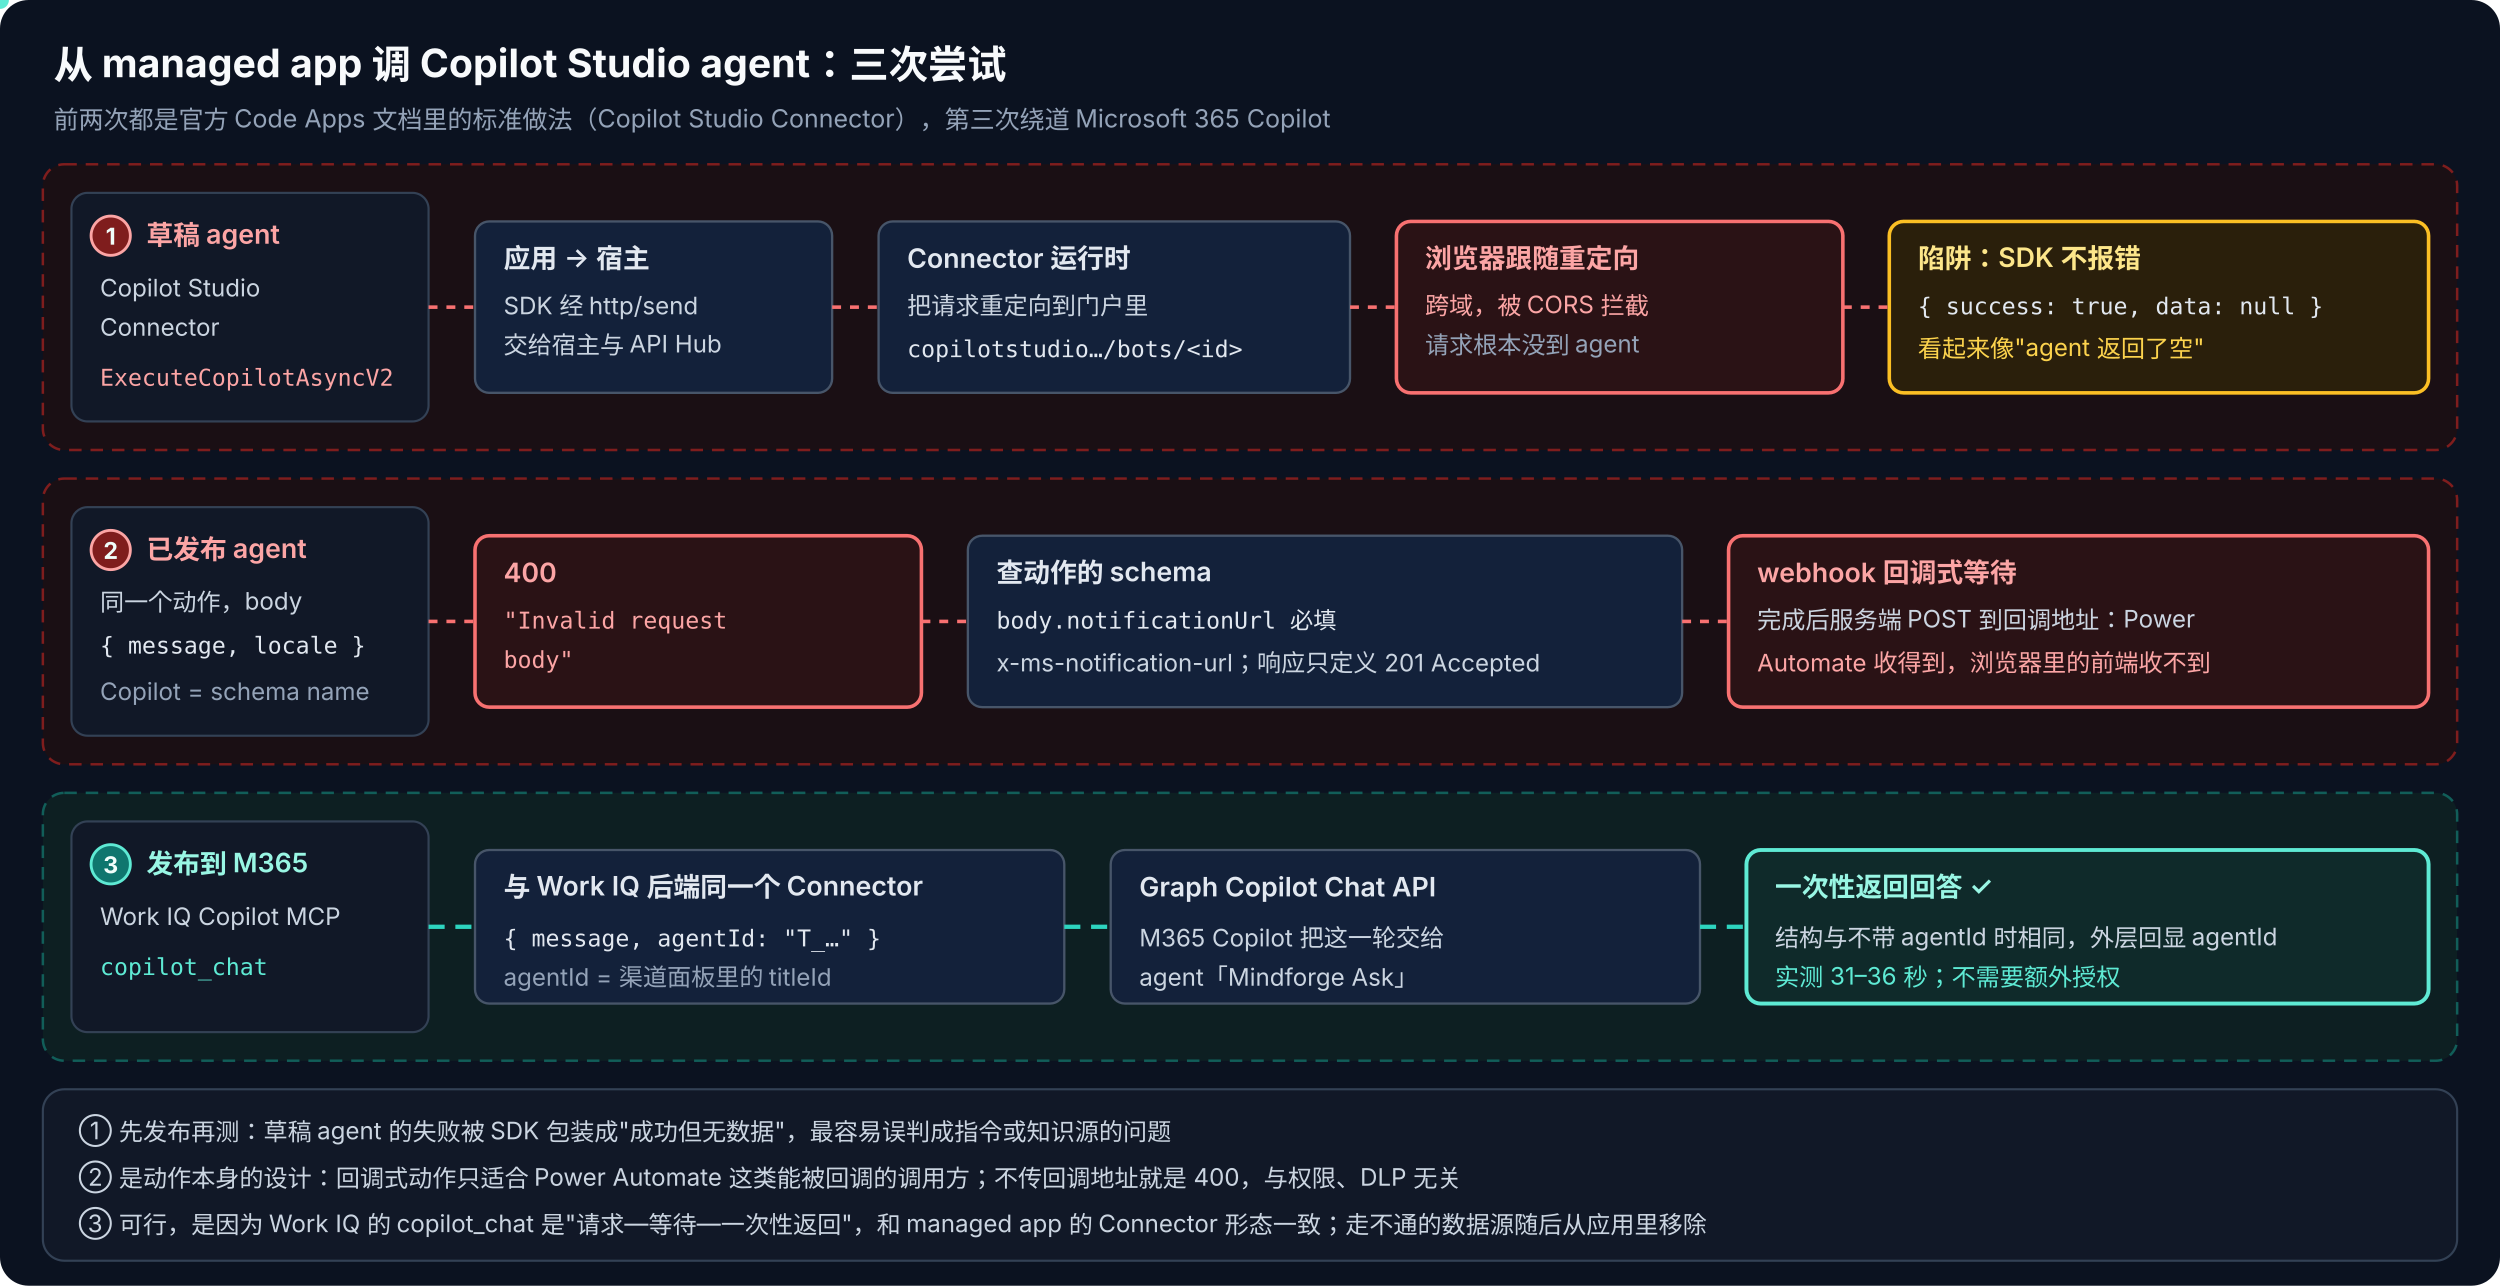
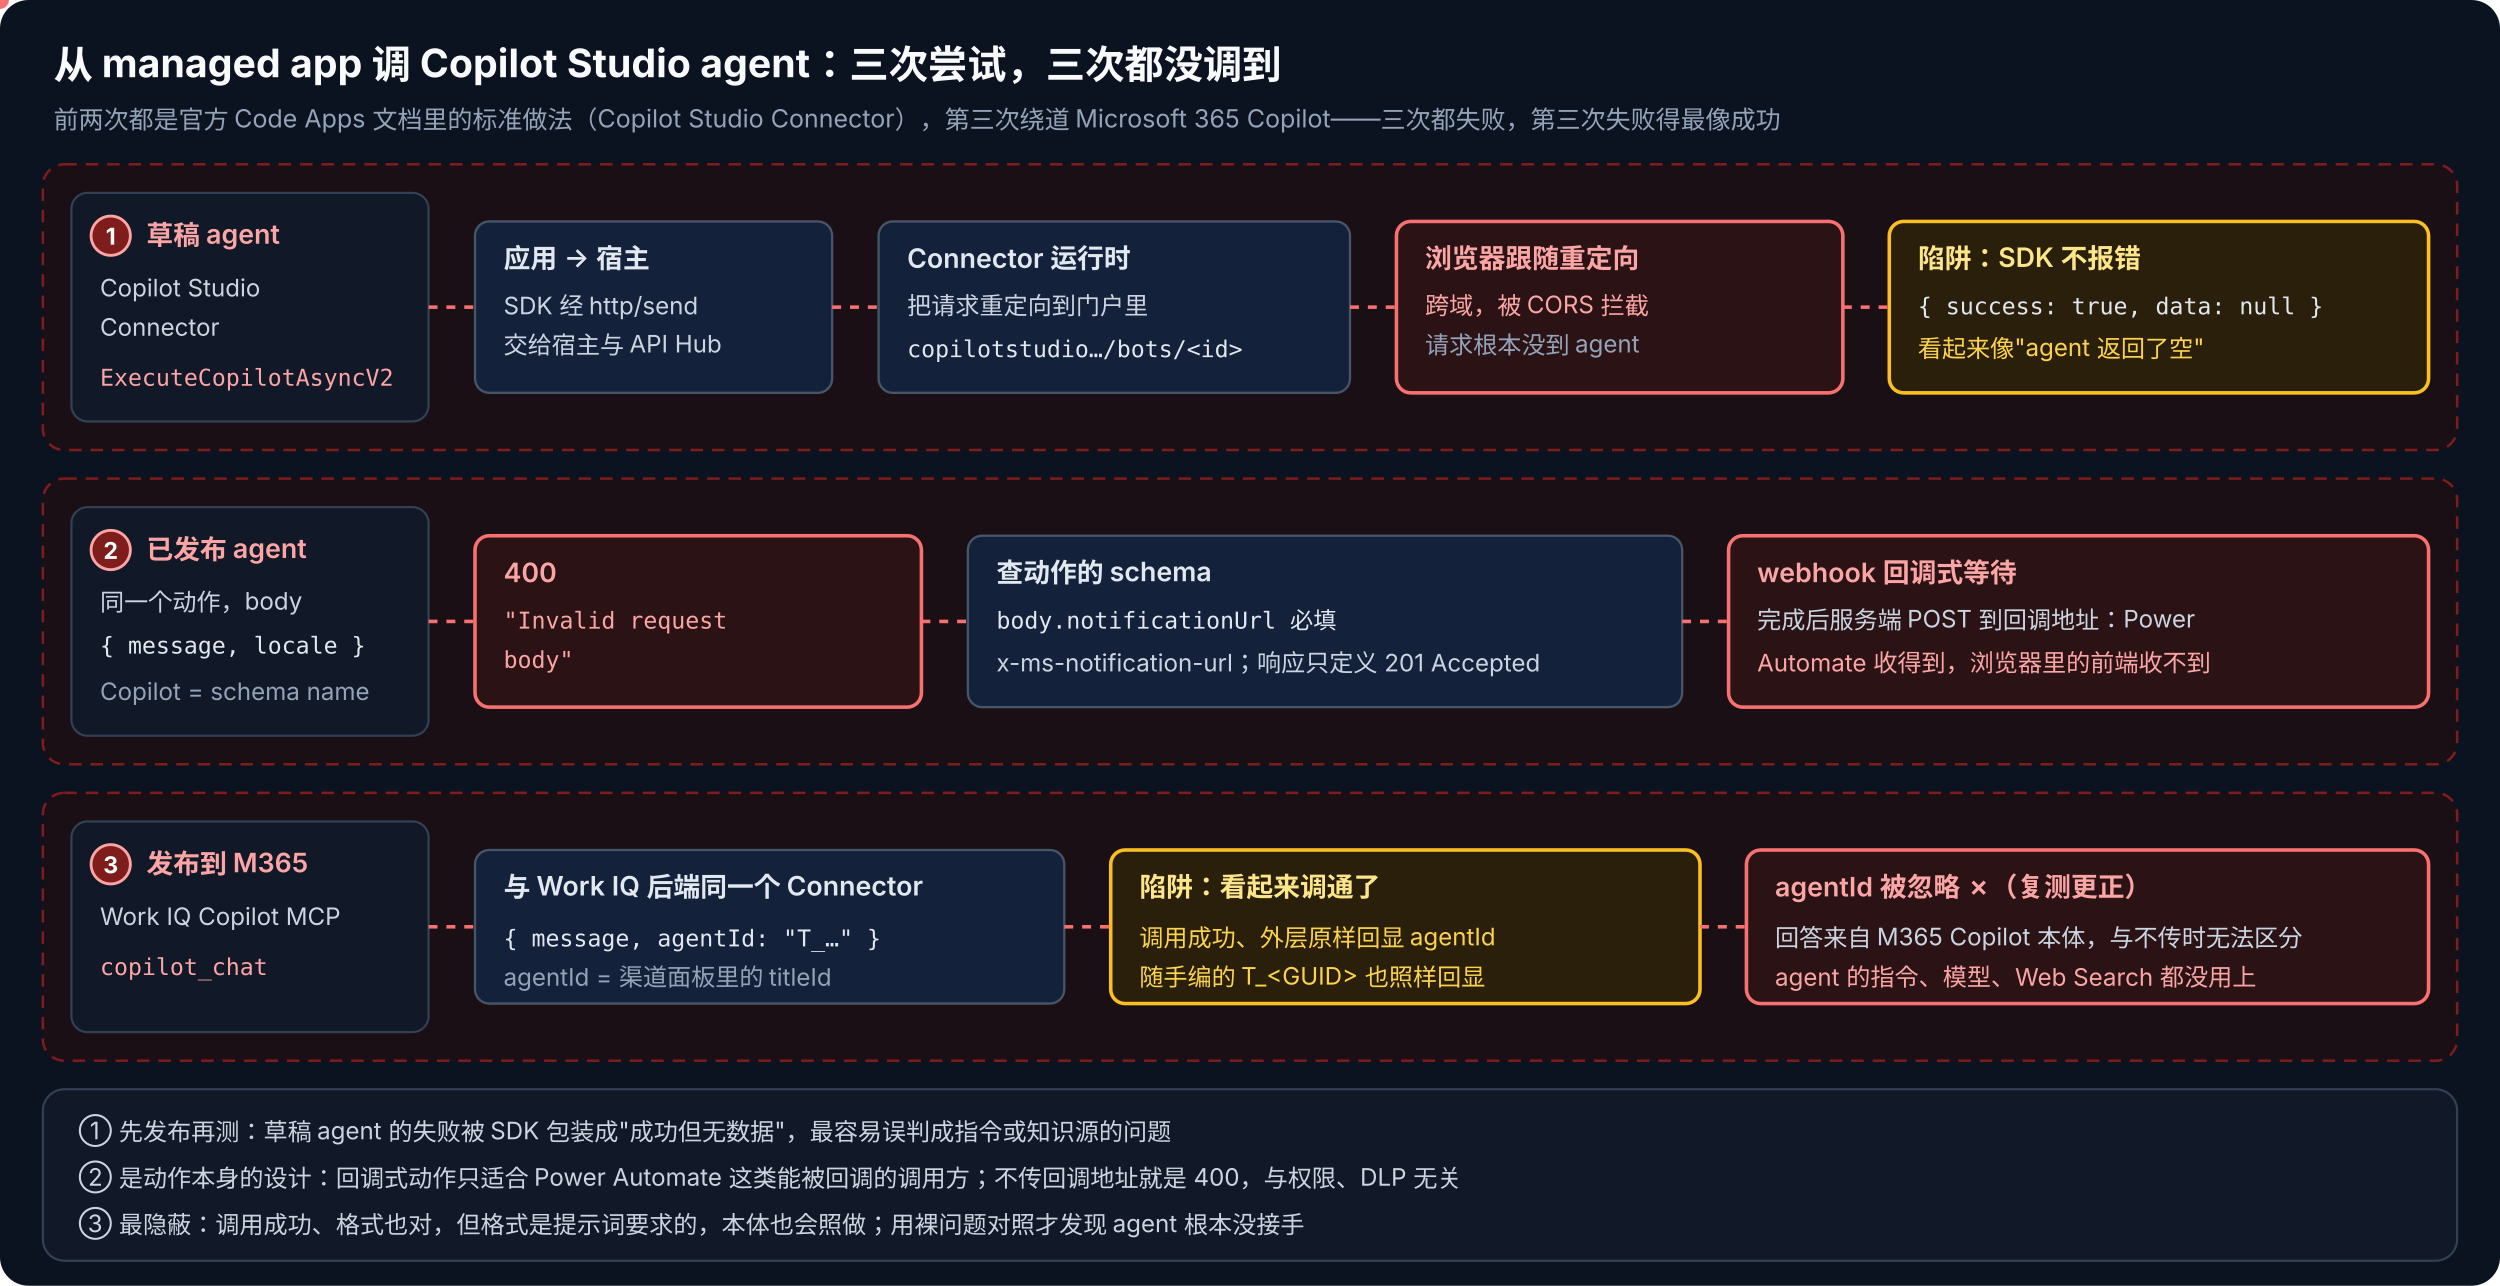
<svg xmlns="http://www.w3.org/2000/svg" viewBox="0 0 1400 720" width="1400" height="720" font-family="-apple-system, 'PingFang SC', 'Microsoft YaHei', 'Segoe UI', sans-serif">
  <defs>
    <style>
      .bg { fill: #0b1220; }
      .laneR { fill: #1a0f14; stroke: #7f1d1d; stroke-width: 1.4; stroke-dasharray: 7 5; }
      .laneT { fill: #0d1f22; stroke: #115e59; stroke-width: 1.4; stroke-dasharray: 7 5; }
      .step { fill: #13213a; stroke: #475569; stroke-width: 1.3; }
      .bad { fill: #2a1215; stroke: #f87171; stroke-width: 2; }
      .trap { fill: #2a1f0b; stroke: #fbbf24; stroke-width: 2; animation: pulse 2s ease-in-out infinite; }
      .good { fill: #0f2a2a; stroke: #5eead4; stroke-width: 2.2; animation: pulse 2.4s ease-in-out infinite; }
      .lab { fill: #111827; stroke: #334155; stroke-width: 1.2; }
      .h { fill: #e2e8f0; font-size: 15px; font-weight: 600; }
      .hR { fill: #fca5a5; font-size: 15px; font-weight: 600; }
      .hA { fill: #fde68a; font-size: 15px; font-weight: 600; }
      .hT { fill: #99f6e4; font-size: 15px; font-weight: 600; }
      .t { fill: #cbd5e1; font-size: 13.5px; }
      .tG { fill: #94a3b8; font-size: 13.5px; }
      .tR { fill: #fca5a5; font-size: 13.5px; }
      .tA { fill: #fcd34d; font-size: 13.5px; }
      .tT { fill: #5eead4; font-size: 13.5px; }
      .m { fill: #e2e8f0; font-size: 13px; font-family: Menlo, Consolas, monospace; }
      .mR { fill: #fca5a5; font-size: 13px; font-family: Menlo, Consolas, monospace; }
      .mT { fill: #5eead4; font-size: 13px; font-family: Menlo, Consolas, monospace; }
      .title { fill: #f8fafc; font-size: 22px; font-weight: 700; }
      .sub { fill: #94a3b8; font-size: 14px; }
      .fR { stroke: #f87171; stroke-width: 2; fill: none; stroke-dasharray: 5 5; animation: dash 1.6s linear infinite; }
      .fT { stroke: #2dd4bf; stroke-width: 2.4; fill: none; stroke-dasharray: 9 6; animation: dash 1.1s linear infinite; }
      .num { fill: #0f766e; stroke: #5eead4; stroke-width: 1.6; }
      .numR { fill: #7f1d1d; stroke: #fca5a5; stroke-width: 1.6; }
      .nt { fill: #f0fdfa; font-size: 13px; font-weight: 700; text-anchor: middle; }
      .lg { fill: #cbd5e1; font-size: 13.5px; }
      @keyframes dash { to { stroke-dashoffset: -30; } }
      @keyframes pulse { 0%,100% { opacity: 1; } 50% { opacity: 0.55; } }
    </style>
  </defs>
  <rect class="bg" width="1400" height="720" rx="16" />
-   <text class="title" x="30" y="44">从 managed app 调 Copilot Studio agent：三次尝试</text>
-   <text class="sub" x="30" y="72">前两次都是官方 Code Apps 文档里的标准做法（Copilot Studio Connector），第三次绕道 Microsoft 365 Copilot</text>
+   <text class="title" x="30" y="44">从 managed app 调 Copilot Studio agent：三次尝试，三次都没调到</text>
+   <text class="sub" x="30" y="72">前两次都是官方 Code Apps 文档里的标准做法（Copilot Studio Connector），第三次绕道 Microsoft 365 Copilot——三次都失败，第三次失败得最像成功</text>
  <rect class="laneR" x="24" y="92" width="1352" height="160" rx="12" />
  <rect class="lab" x="40" y="108" width="200" height="128" rx="9" />
  <circle class="numR" cx="62" cy="132" r="11" />
  <text class="nt" x="62" y="137">1</text>
  <text class="hR" x="82" y="137">草稿 agent</text>
  <text class="t" x="56" y="166">Copilot Studio</text>
  <text class="t" x="56" y="188">Connector</text>
  <text class="mR" x="56" y="216">ExecuteCopilotAsyncV2</text>
  <rect class="step" x="266" y="124" width="200" height="96" rx="8" />
  <text class="h" x="282" y="150">应用 → 宿主</text>
  <text class="t" x="282" y="176">SDK 经 http/send</text>
  <text class="t" x="282" y="198">交给宿主与 API Hub</text>
  <rect class="step" x="492" y="124" width="264" height="96" rx="8" />
  <text class="h" x="508" y="150">Connector 运行时</text>
  <text class="t" x="508" y="176">把请求重定向到门户里</text>
  <text class="m" x="508" y="200">copilotstudio…/bots/&lt;id&gt;</text>
  <rect class="bad" x="782" y="124" width="250" height="96" rx="8" />
  <text class="hR" x="798" y="150">浏览器跟随重定向</text>
  <text class="tR" x="798" y="176">跨域，被 CORS 拦截</text>
  <text class="tG" x="798" y="198">请求根本没到 agent</text>
  <rect class="trap" x="1058" y="124" width="302" height="96" rx="8" />
  <text class="hA" x="1074" y="150">陷阱：SDK 不报错</text>
  <text class="m" x="1074" y="176">{ success: true, data: null }</text>
  <text class="tA" x="1074" y="200">看起来像"agent 返回了空"</text>
  <path class="fR" d="M240,172 L266,172" />
  <path class="fR" d="M466,172 L492,172" />
  <path class="fR" d="M756,172 L782,172" />
  <path class="fR" d="M1032,172 L1058,172" />
  <rect class="laneR" x="24" y="268" width="1352" height="160" rx="12" />
  <rect class="lab" x="40" y="284" width="200" height="128" rx="9" />
  <circle class="numR" cx="62" cy="308" r="11" />
  <text class="nt" x="62" y="313">2</text>
  <text class="hR" x="82" y="313">已发布 agent</text>
  <text class="t" x="56" y="342">同一个动作，body</text>
  <text class="m" x="56" y="366">{ message, locale }</text>
  <text class="tG" x="56" y="392">Copilot = schema name</text>
  <rect class="bad" x="266" y="300" width="250" height="96" rx="8" />
  <text class="hR" x="282" y="326">400</text>
  <text class="mR" x="282" y="352">"Invalid request</text>
  <text class="mR" x="282" y="374"> body"</text>
  <rect class="step" x="542" y="300" width="400" height="96" rx="8" />
  <text class="h" x="558" y="326">查动作的 schema</text>
  <text class="m" x="558" y="352">body.notificationUrl  必填</text>
  <text class="t" x="558" y="376">x-ms-notification-url；响应只定义 201 Accepted</text>
  <rect class="bad" x="968" y="300" width="392" height="96" rx="8" />
  <text class="hR" x="984" y="326">webhook 回调式等待</text>
  <text class="t" x="984" y="352">完成后服务端 POST 到回调地址：Power</text>
  <text class="tR" x="984" y="376">Automate 收得到，浏览器里的前端收不到</text>
  <path class="fR" d="M240,348 L266,348" />
  <path class="fR" d="M516,348 L542,348" />
  <path class="fR" d="M942,348 L968,348" />
-   <rect class="laneT" x="24" y="444" width="1352" height="150" rx="12" />
+   <rect class="laneR" x="24" y="444" width="1352" height="150" rx="12" />
  <rect class="lab" x="40" y="460" width="200" height="118" rx="9" />
-   <circle class="num" cx="62" cy="484" r="11" />
+   <circle class="numR" cx="62" cy="484" r="11" />
  <text class="nt" x="62" y="489">3</text>
-   <text class="hT" x="82" y="489">发布到 M365</text>
+   <text class="hR" x="82" y="489">发布到 M365</text>
  <text class="t" x="56" y="518">Work IQ Copilot MCP</text>
-   <text class="mT" x="56" y="546">copilot_chat</text>
+   <text class="mR" x="56" y="546">copilot_chat</text>
  <rect class="step" x="266" y="476" width="330" height="86" rx="8" />
  <text class="h" x="282" y="502">与 Work IQ 后端同一个 Connector</text>
  <text class="m" x="282" y="530">{ message, agentId: "T_…" }</text>
  <text class="tG" x="282" y="552">agentId = 渠道面板里的 titleId</text>
-   <rect class="step" x="622" y="476" width="330" height="86" rx="8" />
-   <text class="h" x="638" y="502">Graph Copilot Chat API</text>
-   <text class="t" x="638" y="530">M365 Copilot 把这一轮交给</text>
-   <text class="t" x="638" y="552">agent「Mindforge Ask」</text>
-   <rect class="good" x="978" y="476" width="382" height="86" rx="8" />
-   <text class="hT" x="994" y="502">一次性返回回答 ✓</text>
-   <text class="t" x="994" y="530">结构与不带 agentId 时相同，外层回显 agentId</text>
-   <text class="tT" x="994" y="552">实测 31–36 秒；不需要额外授权</text>
-   <path class="fT" d="M240,519 L266,519" />
-   <path class="fT" d="M596,519 L622,519" />
-   <path class="fT" d="M952,519 L978,519" />
-   <circle r="5" fill="#5eead4">
+   <rect class="trap" x="622" y="476" width="330" height="86" rx="8" />
+   <text class="hA" x="638" y="502">陷阱：看起来调通了</text>
+   <text class="tA" x="638" y="530">调用成功、外层原样回显 agentId</text>
+   <text class="tA" x="638" y="552">随手编的 T_&lt;GUID&gt; 也照样回显</text>
+   <rect class="bad" x="978" y="476" width="382" height="86" rx="8" />
+   <text class="hR" x="994" y="502">agentId 被忽略 ✗（复测更正）</text>
+   <text class="t" x="994" y="530">回答来自 M365 Copilot 本体，与不传时无法区分</text>
+   <text class="tR" x="994" y="552">agent 的指令、模型、Web Search 都没用上</text>
+   <path class="fR" d="M240,519 L266,519" />
+   <path class="fR" d="M596,519 L622,519" />
+   <path class="fR" d="M952,519 L978,519" />
+   <circle r="5" fill="#f87171">
    <animateMotion dur="3s" repeatCount="indefinite" path="M240,519 L978,519" />
  </circle>
  <rect class="lab" x="24" y="610" width="1352" height="96" rx="12" />
  <text class="lg" x="44" y="638">① 先发布再测：草稿 agent 的失败被 SDK 包装成"成功但无数据"，最容易误判成指令或知识源的问题</text>
  <text class="lg" x="44" y="664">② 是动作本身的设计：回调式动作只适合 Power Automate 这类能被回调的调用方；不传回调地址就是 400，与权限、DLP 无关</text>
-   <text class="lg" x="44" y="690">③ 可行，是因为 Work IQ 的 copilot_chat 是"请求—等待—一次性返回"，和 managed app 的 Connector 形态一致；走不通的数据源随后从应用里移除</text>
+   <text class="lg" x="44" y="690">③ 最隐蔽：调用成功、格式也对，但格式是提示词要求的，本体也会照做；用裸问题对照才发现 agent 根本没接手</text>
</svg>
